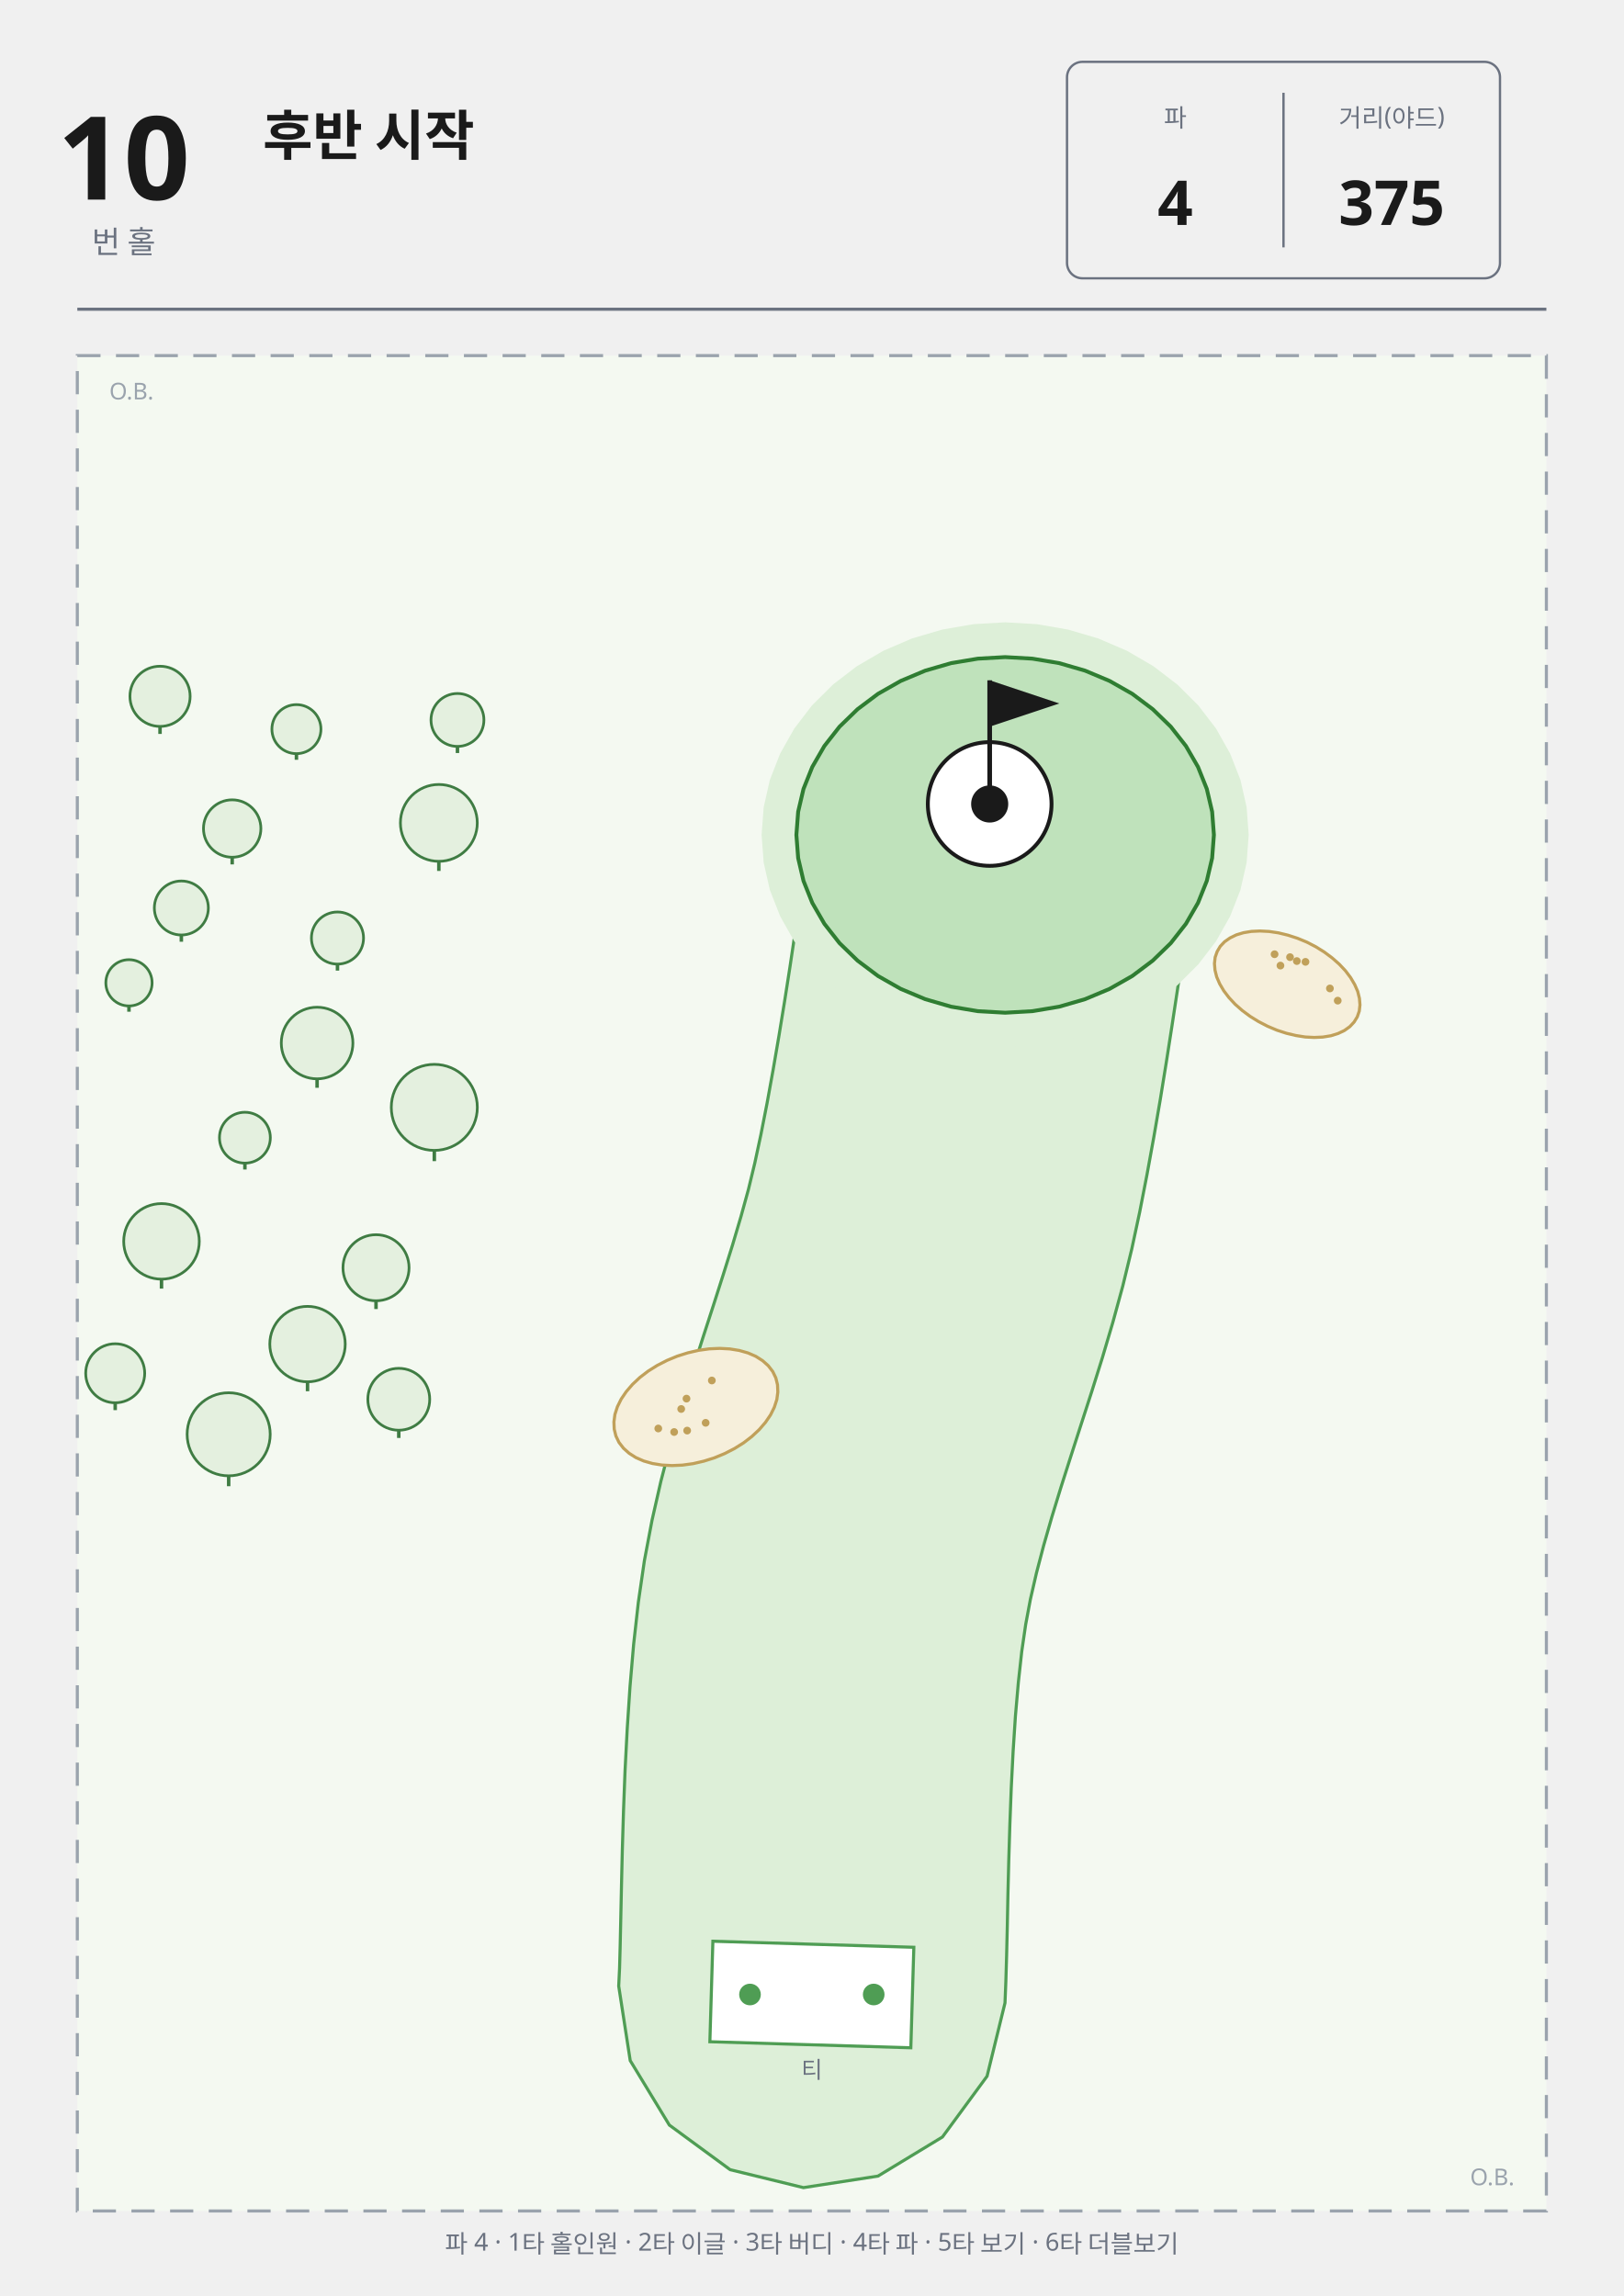
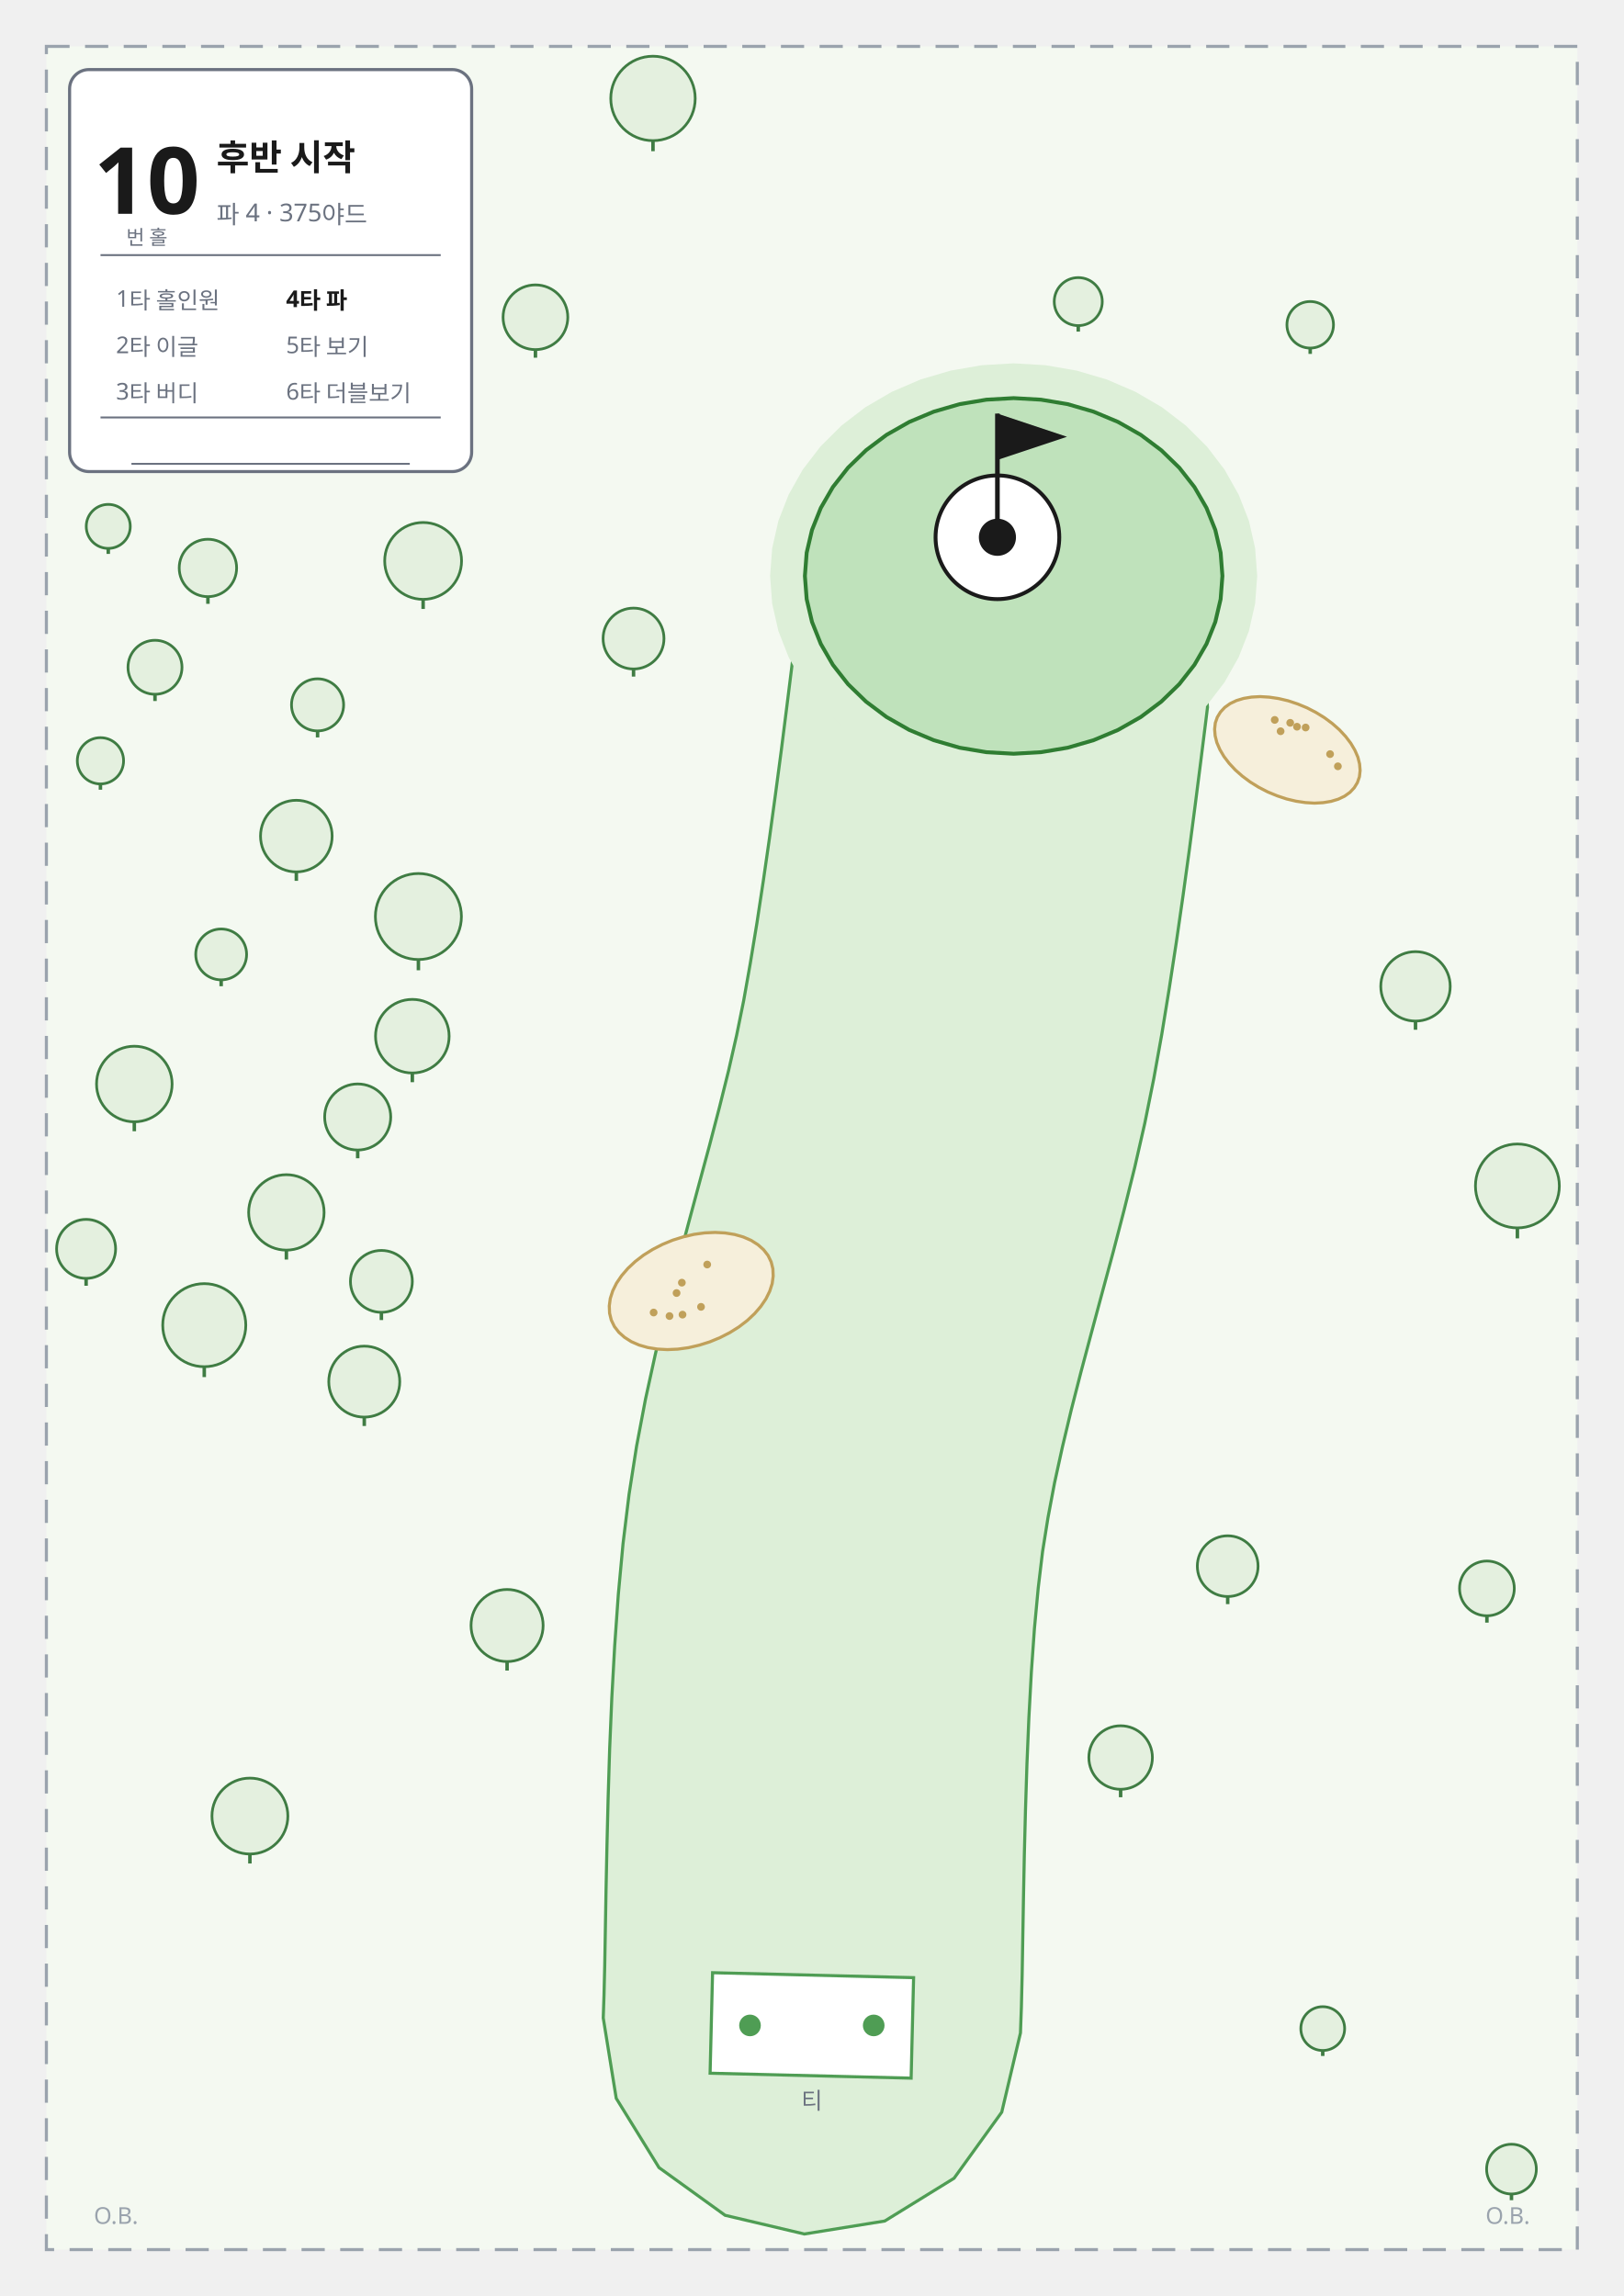
<svg xmlns="http://www.w3.org/2000/svg" width="210mm" height="297mm" viewBox="0 0 210 297" font-family="Noto Sans KR">
  <g id="pc-art" fill="#1a1a1a" stroke="none">
-     <text x="16" y="20" font-size="15" dominant-baseline="central" text-anchor="middle" font-weight="bold">10</text>
-     <text x="16" y="31" font-size="4" dominant-baseline="central" fill="#6b7280" text-anchor="middle">번 홀</text>
-     <text x="34" y="17" font-size="7" dominant-baseline="central" text-anchor="start" font-weight="bold">후반 시작</text>
-     <rect x="138" y="8" width="56" height="28" fill="none" stroke="#6b7280" stroke-width="0.3" rx="2" />
-     <line x1="166" y1="12" x2="166" y2="32" stroke="#6b7280" stroke-width="0.3" />
-     <text x="152" y="15" font-size="3.2" dominant-baseline="central" fill="#6b7280" text-anchor="middle">파</text>
-     <text x="152" y="26" font-size="8" dominant-baseline="central" fill="#1a1a1a" text-anchor="middle" font-weight="bold">4</text>
-     <text x="180" y="15" font-size="3.2" dominant-baseline="central" fill="#6b7280" text-anchor="middle">거리(야드)</text>
-     <text x="180" y="26" font-size="8" dominant-baseline="central" fill="#1a1a1a" text-anchor="middle" font-weight="bold">375</text>
-     <line x1="10" y1="40" x2="200" y2="40" stroke="#6b7280" stroke-width="0.4" />
-     <rect x="10" y="46" width="190" height="240" fill="#f4f9f1" stroke="#9aa3ad" stroke-width="0.4" stroke-dasharray="3 2" />
-     <text x="17" y="50.5" font-size="3" dominant-baseline="central" fill="#9aa3ad" text-anchor="middle">O.B.</text>
-     <text x="193" y="281.5" font-size="3" dominant-baseline="central" fill="#9aa3ad" text-anchor="middle">O.B.</text>
-     <path d="M80.02 256.91 L80.13 254.61 L80.21 251.7 L80.29 248.07 L80.38 243.87 L80.49 239.24 L80.64 234.26 L80.84 229.04 L81.12 223.66 L81.48 218.19 L81.95 212.71 L82.56 207.26 L83.34 201.89 L84.33 196.65 L85.48 191.59 L86.76 186.7 L88.11 182 L89.5 177.47 L90.89 173.1 L92.25 168.91 L93.54 164.88 L94.75 161.02 L95.84 157.34 L96.8 153.85 L97.62 150.45 L98.41 146.77 L99.21 142.69 L99.99 138.39 L100.75 133.96 L101.48 129.49 L102.17 125.07 L102.81 120.79 L103.23 117.99 L106.51 108.8 L113.06 101.57 L121.88 97.4 L131.62 96.92 L140.8 100.2 L148.03 106.75 L152.21 115.57 L152.69 125.31 L152.26 128.2 L151.58 132.68 L150.85 137.37 L150.07 142.19 L149.23 147.08 L148.34 151.97 L147.4 156.79 L146.38 161.55 L145.22 166.33 L143.93 171.05 L142.58 175.61 L141.2 180.01 L139.82 184.27 L138.49 188.4 L137.22 192.38 L136.04 196.23 L134.98 199.92 L134.05 203.47 L133.27 206.86 L132.66 210.11 L132.15 213.6 L131.71 217.6 L131.33 221.97 L131.03 226.57 L130.79 231.28 L130.61 235.99 L130.47 240.6 L130.36 245.02 L130.28 249.15 L130.19 252.94 L130.09 256.36 L129.98 259.09 L127.66 268.57 L121.89 276.43 L113.55 281.49 L103.91 282.98 L94.43 280.66 L86.57 274.89 L81.51 266.55 Z" fill="#ddefd8" stroke="#4f9d54" stroke-width="0.4" />
-     <path d="M161.5 108 L161.23 111.59 L160.43 115.12 L159.1 118.52 L157.28 121.75 L154.99 124.74 L152.27 127.45 L149.18 129.82 L145.75 131.82 L142.05 133.41 L138.15 134.56 L134.11 135.26 L130 135.5 L125.89 135.26 L121.85 134.56 L117.95 133.41 L114.25 131.82 L110.82 129.82 L107.73 127.45 L105.01 124.74 L102.72 121.75 L100.9 118.52 L99.57 115.12 L98.77 111.59 L98.5 108 L98.77 104.41 L99.57 100.88 L100.9 97.48 L102.72 94.25 L105.01 91.26 L107.73 88.55 L110.82 86.18 L114.25 84.18 L117.95 82.59 L121.85 81.44 L125.89 80.74 L130 80.5 L134.11 80.74 L138.15 81.44 L142.05 82.59 L145.75 84.18 L149.18 86.18 L152.27 88.55 L154.99 91.26 L157.28 94.25 L159.1 97.48 L160.43 100.88 L161.23 104.41 Z" fill="#ddefd8" stroke="none" />
-     <path d="M157 108 L156.77 111 L156.08 113.95 L154.94 116.8 L153.38 119.5 L151.42 122 L149.09 124.26 L146.44 126.25 L143.5 127.92 L140.33 129.25 L136.99 130.22 L133.52 130.8 L130 131 L126.48 130.8 L123.01 130.22 L119.67 129.25 L116.5 127.92 L113.56 126.25 L110.91 124.26 L108.58 122 L106.62 119.5 L105.06 116.8 L103.92 113.95 L103.23 111 L103 108 L103.23 105 L103.92 102.05 L105.06 99.2 L106.62 96.5 L108.58 94 L110.91 91.74 L113.56 89.75 L116.5 88.08 L119.67 86.75 L123.01 85.78 L126.48 85.2 L130 85 L133.52 85.2 L136.99 85.78 L140.33 86.75 L143.5 88.08 L146.44 89.75 L149.09 91.74 L151.42 94 L153.38 96.5 L154.94 99.2 L156.08 102.05 L156.77 105 Z" fill="#bfe2bb" stroke="#2f7d32" stroke-width="0.5" />
-     <path d="M100.34 178.24 L100.56 179.13 L100.6 180.07 L100.47 181.04 L100.15 182.03 L99.66 183.02 L99 183.99 L98.19 184.93 L97.24 185.82 L96.17 186.64 L94.99 187.38 L93.72 188.03 L92.39 188.58 L91.02 189.01 L89.64 189.33 L88.26 189.52 L86.91 189.58 L85.61 189.51 L84.38 189.31 L83.26 188.99 L82.25 188.55 L81.37 187.99 L80.64 187.34 L80.06 186.59 L79.66 185.76 L79.44 184.87 L79.4 183.93 L79.53 182.96 L79.85 181.97 L80.34 180.98 L81 180.01 L81.81 179.07 L82.76 178.18 L83.83 177.36 L85.01 176.62 L86.28 175.97 L87.61 175.42 L88.98 174.99 L90.36 174.67 L91.74 174.48 L93.09 174.42 L94.39 174.49 L95.62 174.69 L96.74 175.01 L97.75 175.45 L98.63 176.01 L99.36 176.66 L99.94 177.41 Z" fill="#f6efdb" stroke="#c0a05a" stroke-width="0.4" />
-     <circle cx="85.138" cy="184.783" r="0.5" fill="#c0a05a" stroke="none" />
-     <circle cx="88.788" cy="180.92" r="0.5" fill="#c0a05a" stroke="none" />
-     <circle cx="88.874" cy="185.055" r="0.5" fill="#c0a05a" stroke="none" />
-     <circle cx="91.266" cy="184.049" r="0.5" fill="#c0a05a" stroke="none" />
-     <circle cx="88.103" cy="182.261" r="0.5" fill="#c0a05a" stroke="none" />
-     <circle cx="92.066" cy="178.574" r="0.5" fill="#c0a05a" stroke="none" />
-     <circle cx="87.191" cy="185.239" r="0.5" fill="#c0a05a" stroke="none" />
-     <path d="M175.54 131.54 L175.13 132.21 L174.58 132.8 L173.88 133.3 L173.06 133.69 L172.13 133.98 L171.09 134.15 L169.98 134.2 L168.81 134.14 L167.6 133.95 L166.38 133.66 L165.15 133.26 L163.94 132.75 L162.78 132.15 L161.68 131.47 L160.67 130.72 L159.75 129.91 L158.95 129.05 L158.28 128.17 L157.75 127.27 L157.36 126.37 L157.14 125.49 L157.07 124.64 L157.16 123.83 L157.42 123.09 L157.82 122.41 L158.38 121.82 L159.08 121.33 L159.9 120.93 L160.83 120.65 L161.86 120.48 L162.97 120.43 L164.14 120.49 L165.35 120.67 L166.58 120.97 L167.81 121.37 L169.02 121.87 L170.18 122.47 L171.27 123.15 L172.29 123.91 L173.21 124.72 L174.01 125.57 L174.68 126.46 L175.21 127.36 L175.6 128.25 L175.82 129.14 L175.89 129.99 L175.8 130.79 Z" fill="#f6efdb" stroke="#c0a05a" stroke-width="0.4" />
-     <circle cx="168.843" cy="124.42" r="0.5" fill="#c0a05a" stroke="none" />
-     <circle cx="164.845" cy="123.436" r="0.5" fill="#c0a05a" stroke="none" />
-     <circle cx="167.725" cy="124.318" r="0.5" fill="#c0a05a" stroke="none" />
-     <circle cx="165.606" cy="124.904" r="0.5" fill="#c0a05a" stroke="none" />
-     <circle cx="172.004" cy="127.861" r="0.5" fill="#c0a05a" stroke="none" />
-     <circle cx="173.014" cy="129.439" r="0.5" fill="#c0a05a" stroke="none" />
-     <circle cx="166.846" cy="123.814" r="0.5" fill="#c0a05a" stroke="none" />
-     <line x1="30.029" y1="109.216" x2="30.029" y2="111.815" stroke="#3f7c43" stroke-width="0.45" />
-     <circle cx="30.029" cy="107.175" r="3.712" fill="#e4f0df" stroke="#3f7c43" stroke-width="0.35" />
-     <line x1="39.773" y1="176.548" x2="39.773" y2="179.963" stroke="#3f7c43" stroke-width="0.45" />
-     <circle cx="39.773" cy="173.865" r="4.878" fill="#e4f0df" stroke="#3f7c43" stroke-width="0.35" />
-     <line x1="56.758" y1="109.18" x2="56.758" y2="112.66" stroke="#3f7c43" stroke-width="0.45" />
-     <circle cx="56.758" cy="106.447" r="4.97" fill="#e4f0df" stroke="#3f7c43" stroke-width="0.35" />
-     <line x1="56.171" y1="146.305" x2="56.171" y2="150.199" stroke="#3f7c43" stroke-width="0.45" />
-     <circle cx="56.171" cy="143.245" r="5.563" fill="#e4f0df" stroke="#3f7c43" stroke-width="0.35" />
-     <line x1="20.887" y1="163.267" x2="20.887" y2="166.688" stroke="#3f7c43" stroke-width="0.45" />
-     <circle cx="20.887" cy="160.579" r="4.887" fill="#e4f0df" stroke="#3f7c43" stroke-width="0.35" />
-     <line x1="16.68" y1="128.776" x2="16.68" y2="130.871" stroke="#3f7c43" stroke-width="0.45" />
-     <circle cx="16.68" cy="127.131" r="2.992" fill="#e4f0df" stroke="#3f7c43" stroke-width="0.35" />
-     <line x1="20.698" y1="92.213" x2="20.698" y2="94.938" stroke="#3f7c43" stroke-width="0.45" />
-     <circle cx="20.698" cy="90.073" r="3.892" fill="#e4f0df" stroke="#3f7c43" stroke-width="0.35" />
-     <line x1="31.674" y1="148.977" x2="31.674" y2="151.28" stroke="#3f7c43" stroke-width="0.45" />
-     <circle cx="31.674" cy="147.167" r="3.29" fill="#e4f0df" stroke="#3f7c43" stroke-width="0.35" />
-     <line x1="51.575" y1="183.205" x2="51.575" y2="186.007" stroke="#3f7c43" stroke-width="0.45" />
-     <circle cx="51.575" cy="181.004" r="4.002" fill="#e4f0df" stroke="#3f7c43" stroke-width="0.35" />
-     <line x1="48.632" y1="166.341" x2="48.632" y2="169.332" stroke="#3f7c43" stroke-width="0.45" />
-     <circle cx="48.632" cy="163.99" r="4.273" fill="#e4f0df" stroke="#3f7c43" stroke-width="0.35" />
-     <line x1="29.575" y1="188.489" x2="29.575" y2="192.25" stroke="#3f7c43" stroke-width="0.45" />
-     <circle cx="29.575" cy="185.534" r="5.372" fill="#e4f0df" stroke="#3f7c43" stroke-width="0.35" />
-     <line x1="43.648" y1="123.195" x2="43.648" y2="125.553" stroke="#3f7c43" stroke-width="0.45" />
-     <circle cx="43.648" cy="121.341" r="3.37" fill="#e4f0df" stroke="#3f7c43" stroke-width="0.35" />
-     <line x1="23.455" y1="119.374" x2="23.455" y2="121.818" stroke="#3f7c43" stroke-width="0.45" />
-     <circle cx="23.455" cy="117.453" r="3.492" fill="#e4f0df" stroke="#3f7c43" stroke-width="0.35" />
-     <line x1="38.338" y1="96.062" x2="38.338" y2="98.282" stroke="#3f7c43" stroke-width="0.45" />
-     <circle cx="38.338" cy="94.318" r="3.171" fill="#e4f0df" stroke="#3f7c43" stroke-width="0.35" />
-     <line x1="59.165" y1="95.012" x2="59.165" y2="97.408" stroke="#3f7c43" stroke-width="0.45" />
-     <circle cx="59.165" cy="93.13" r="3.422" fill="#e4f0df" stroke="#3f7c43" stroke-width="0.35" />
-     <line x1="14.899" y1="179.738" x2="14.899" y2="182.409" stroke="#3f7c43" stroke-width="0.45" />
-     <circle cx="14.899" cy="177.639" r="3.816" fill="#e4f0df" stroke="#3f7c43" stroke-width="0.35" />
-     <line x1="41.011" y1="137.469" x2="41.011" y2="140.71" stroke="#3f7c43" stroke-width="0.45" />
-     <circle cx="41.011" cy="134.922" r="4.631" fill="#e4f0df" stroke="#3f7c43" stroke-width="0.35" />
-     <path d="M91.81 264.11 L92.2 251.11 L118.19 251.89 L117.8 264.89 Z" fill="#ffffff" stroke="#4f9d54" stroke-width="0.4" />
-     <circle cx="97" cy="258" r="1.4" fill="#4f9d54" stroke="none" />
-     <circle cx="113" cy="258" r="1.4" fill="#4f9d54" stroke="none" />
-     <text x="105" y="267.5" font-size="3" dominant-baseline="central" fill="#6b7280" text-anchor="middle">티</text>
-     <circle cx="128" cy="104" r="8" fill="#ffffff" stroke="#1a1a1a" stroke-width="0.5" />
-     <circle cx="128" cy="104" r="2.4" fill="#1a1a1a" stroke="none" />
-     <line x1="128" y1="104" x2="128" y2="88" stroke="#1a1a1a" stroke-width="0.6" />
-     <path d="M128 88 L137 91 L128 94 Z" fill="#1a1a1a" stroke="none" />
-     <text x="105" y="290" font-size="3.2" dominant-baseline="central" fill="#6b7280" text-anchor="middle">파 4 · 1타 홀인원 · 2타 이글 · 3타 버디 · 4타 파 · 5타 보기 · 6타 더블보기</text>
+     <rect x="6" y="6" width="198" height="285" fill="#f4f9f1" stroke="#9aa3ad" stroke-width="0.4" stroke-dasharray="3 2" />
+     <text x="15" y="286.5" font-size="3" dominant-baseline="central" fill="#9aa3ad" text-anchor="middle">O.B.</text>
+     <text x="195" y="286.5" font-size="3" dominant-baseline="central" fill="#9aa3ad" text-anchor="middle">O.B.</text>
+     <path d="M78.02 261.03 L78.12 258.08 L78.21 254.35 L78.29 249.79 L78.38 244.55 L78.5 238.8 L78.65 232.64 L78.85 226.2 L79.13 219.59 L79.5 212.9 L79.97 206.24 L80.58 199.68 L81.36 193.29 L82.33 187.08 L83.48 181.01 L84.77 175.12 L86.14 169.4 L87.56 163.84 L88.99 158.45 L90.4 153.21 L91.77 148.14 L93.05 143.23 L94.23 138.49 L95.27 133.92 L96.18 129.45 L97.03 124.66 L97.89 119.44 L98.72 113.96 L99.53 108.34 L100.3 102.7 L101.04 97.13 L101.72 91.74 L102.36 86.63 L102.57 84.89 L105.88 74.89 L112.76 66.91 L122.17 62.17 L132.67 61.39 L142.68 64.7 L150.65 71.58 L155.39 80.99 L156.17 91.49 L155.95 93.29 L155.3 98.49 L154.59 104.06 L153.83 109.87 L153.01 115.84 L152.14 121.88 L151.22 127.88 L150.26 133.78 L149.22 139.55 L148.06 145.3 L146.76 151 L145.38 156.55 L143.97 161.97 L142.54 167.26 L141.15 172.43 L139.81 177.46 L138.55 182.38 L137.41 187.16 L136.39 191.81 L135.54 196.32 L134.84 200.71 L134.28 205.39 L133.79 210.64 L133.39 216.29 L133.07 222.19 L132.82 228.19 L132.63 234.17 L132.48 240 L132.37 245.56 L132.28 250.74 L132.2 255.45 L132.1 259.63 L131.98 262.97 L129.56 273.22 L123.39 281.77 L114.43 287.3 L104.03 288.98 L93.78 286.56 L85.23 280.39 L79.7 271.43 Z" fill="#ddefd8" stroke="#4f9d54" stroke-width="0.4" />
+     <path d="M162.6 74.5 L162.33 78.09 L161.53 81.62 L160.2 85.02 L158.38 88.25 L156.09 91.24 L153.37 93.95 L150.28 96.32 L146.85 98.32 L143.15 99.91 L139.25 101.06 L135.21 101.76 L131.1 102 L126.99 101.76 L122.95 101.06 L119.05 99.91 L115.35 98.32 L111.92 96.32 L108.83 93.95 L106.11 91.24 L103.82 88.25 L102 85.02 L100.67 81.62 L99.87 78.09 L99.6 74.5 L99.87 70.91 L100.67 67.38 L102 63.98 L103.82 60.75 L106.11 57.76 L108.83 55.05 L111.92 52.68 L115.35 50.68 L119.05 49.09 L122.95 47.94 L126.99 47.24 L131.1 47 L135.21 47.24 L139.25 47.94 L143.15 49.09 L146.85 50.68 L150.28 52.68 L153.37 55.05 L156.09 57.76 L158.38 60.75 L160.2 63.98 L161.53 67.38 L162.33 70.91 Z" fill="#ddefd8" stroke="none" />
+     <path d="M158.1 74.5 L157.87 77.5 L157.18 80.45 L156.04 83.3 L154.48 86 L152.52 88.5 L150.19 90.76 L147.54 92.75 L144.6 94.42 L141.43 95.75 L138.09 96.72 L134.62 97.3 L131.1 97.5 L127.58 97.3 L124.11 96.72 L120.77 95.75 L117.6 94.42 L114.66 92.75 L112.01 90.76 L109.68 88.5 L107.72 86 L106.16 83.3 L105.02 80.45 L104.33 77.5 L104.1 74.5 L104.33 71.5 L105.02 68.55 L106.16 65.7 L107.72 63 L109.68 60.5 L112.01 58.24 L114.66 56.25 L117.6 54.58 L120.77 53.25 L124.11 52.28 L127.58 51.7 L131.1 51.5 L134.62 51.7 L138.09 52.28 L141.43 53.25 L144.6 54.58 L147.54 56.25 L150.19 58.24 L152.52 60.5 L154.48 63 L156.04 65.7 L157.18 68.55 L157.87 71.5 Z" fill="#bfe2bb" stroke="#2f7d32" stroke-width="0.5" />
+     <path d="M99.74 163.24 L99.96 164.13 L100 165.07 L99.87 166.04 L99.55 167.03 L99.06 168.02 L98.4 168.99 L97.59 169.93 L96.64 170.82 L95.57 171.64 L94.39 172.38 L93.12 173.03 L91.79 173.58 L90.42 174.01 L89.04 174.33 L87.66 174.52 L86.31 174.58 L85.01 174.51 L83.78 174.31 L82.66 173.99 L81.65 173.55 L80.77 172.99 L80.04 172.34 L79.46 171.59 L79.06 170.76 L78.84 169.87 L78.8 168.93 L78.93 167.96 L79.25 166.97 L79.74 165.98 L80.4 165.01 L81.21 164.07 L82.16 163.18 L83.23 162.36 L84.41 161.62 L85.68 160.97 L87.01 160.42 L88.38 159.99 L89.76 159.67 L91.14 159.48 L92.49 159.42 L93.79 159.49 L95.02 159.69 L96.14 160.01 L97.15 160.45 L98.03 161.01 L98.76 161.66 L99.34 162.41 Z" fill="#f6efdb" stroke="#c0a05a" stroke-width="0.4" />
+     <circle cx="84.538" cy="169.783" r="0.5" fill="#c0a05a" stroke="none" />
+     <circle cx="88.188" cy="165.92" r="0.5" fill="#c0a05a" stroke="none" />
+     <circle cx="88.274" cy="170.055" r="0.5" fill="#c0a05a" stroke="none" />
+     <circle cx="90.666" cy="169.049" r="0.5" fill="#c0a05a" stroke="none" />
+     <circle cx="87.503" cy="167.261" r="0.5" fill="#c0a05a" stroke="none" />
+     <circle cx="91.466" cy="163.574" r="0.5" fill="#c0a05a" stroke="none" />
+     <circle cx="86.591" cy="170.239" r="0.5" fill="#c0a05a" stroke="none" />
+     <path d="M175.56 101.23 L175.15 101.9 L174.6 102.49 L173.9 102.99 L173.08 103.38 L172.15 103.66 L171.12 103.83 L170.01 103.89 L168.84 103.82 L167.63 103.64 L166.4 103.35 L165.17 102.94 L163.96 102.44 L162.8 101.84 L161.7 101.16 L160.69 100.41 L159.77 99.6 L158.97 98.74 L158.3 97.86 L157.77 96.96 L157.38 96.06 L157.16 95.18 L157.09 94.33 L157.18 93.52 L157.44 92.77 L157.85 92.1 L158.4 91.51 L159.1 91.01 L159.92 90.62 L160.85 90.34 L161.88 90.17 L162.99 90.11 L164.16 90.18 L165.37 90.36 L166.6 90.65 L167.83 91.06 L169.04 91.56 L170.2 92.16 L171.3 92.84 L172.31 93.59 L173.23 94.4 L174.03 95.26 L174.7 96.14 L175.23 97.04 L175.62 97.94 L175.84 98.82 L175.91 99.67 L175.82 100.48 Z" fill="#f6efdb" stroke="#c0a05a" stroke-width="0.4" />
+     <circle cx="168.864" cy="94.108" r="0.5" fill="#c0a05a" stroke="none" />
+     <circle cx="164.866" cy="93.124" r="0.5" fill="#c0a05a" stroke="none" />
+     <circle cx="167.746" cy="94.005" r="0.5" fill="#c0a05a" stroke="none" />
+     <circle cx="165.626" cy="94.591" r="0.5" fill="#c0a05a" stroke="none" />
+     <circle cx="172.025" cy="97.549" r="0.5" fill="#c0a05a" stroke="none" />
+     <circle cx="173.034" cy="99.127" r="0.5" fill="#c0a05a" stroke="none" />
+     <circle cx="166.867" cy="93.501" r="0.5" fill="#c0a05a" stroke="none" />
+     <line x1="26.891" y1="75.51" x2="26.891" y2="78.108" stroke="#3f7c43" stroke-width="0.45" />
+     <circle cx="26.891" cy="73.468" r="3.712" fill="#e4f0df" stroke="#3f7c43" stroke-width="0.35" />
+     <line x1="37.038" y1="159.515" x2="37.038" y2="162.929" stroke="#3f7c43" stroke-width="0.45" />
+     <circle cx="37.038" cy="156.832" r="4.878" fill="#e4f0df" stroke="#3f7c43" stroke-width="0.35" />
+     <line x1="54.724" y1="75.292" x2="54.724" y2="78.771" stroke="#3f7c43" stroke-width="0.45" />
+     <circle cx="54.724" cy="72.558" r="4.97" fill="#e4f0df" stroke="#3f7c43" stroke-width="0.35" />
+     <line x1="54.113" y1="121.616" x2="54.113" y2="125.51" stroke="#3f7c43" stroke-width="0.45" />
+     <circle cx="54.113" cy="118.557" r="5.563" fill="#e4f0df" stroke="#3f7c43" stroke-width="0.35" />
+     <line x1="17.372" y1="142.911" x2="17.372" y2="146.332" stroke="#3f7c43" stroke-width="0.45" />
+     <circle cx="17.372" cy="140.223" r="4.887" fill="#e4f0df" stroke="#3f7c43" stroke-width="0.35" />
+     <line x1="12.991" y1="100.059" x2="12.991" y2="102.154" stroke="#3f7c43" stroke-width="0.45" />
+     <circle cx="12.991" cy="98.413" r="2.992" fill="#e4f0df" stroke="#3f7c43" stroke-width="0.35" />
+     <line x1="28.604" y1="125.269" x2="28.604" y2="127.572" stroke="#3f7c43" stroke-width="0.45" />
+     <circle cx="28.604" cy="123.459" r="3.29" fill="#e4f0df" stroke="#3f7c43" stroke-width="0.35" />
+     <line x1="49.327" y1="167.956" x2="49.327" y2="170.757" stroke="#3f7c43" stroke-width="0.45" />
+     <circle cx="49.327" cy="165.754" r="4.002" fill="#e4f0df" stroke="#3f7c43" stroke-width="0.35" />
+     <line x1="46.262" y1="146.838" x2="46.262" y2="149.829" stroke="#3f7c43" stroke-width="0.45" />
+     <circle cx="46.262" cy="144.488" r="4.273" fill="#e4f0df" stroke="#3f7c43" stroke-width="0.35" />
+     <line x1="26.418" y1="174.373" x2="26.418" y2="178.133" stroke="#3f7c43" stroke-width="0.45" />
+     <circle cx="26.418" cy="171.418" r="5.372" fill="#e4f0df" stroke="#3f7c43" stroke-width="0.35" />
+     <line x1="47.112" y1="181.245" x2="47.112" y2="184.458" stroke="#3f7c43" stroke-width="0.45" />
+     <circle cx="47.112" cy="178.721" r="4.59" fill="#e4f0df" stroke="#3f7c43" stroke-width="0.35" />
+     <line x1="41.072" y1="93.03" x2="41.072" y2="95.389" stroke="#3f7c43" stroke-width="0.45" />
+     <circle cx="41.072" cy="91.177" r="3.37" fill="#e4f0df" stroke="#3f7c43" stroke-width="0.35" />
+     <line x1="20.046" y1="88.237" x2="20.046" y2="90.681" stroke="#3f7c43" stroke-width="0.45" />
+     <circle cx="20.046" cy="86.316" r="3.492" fill="#e4f0df" stroke="#3f7c43" stroke-width="0.35" />
+     <line x1="53.328" y1="136.655" x2="53.328" y2="139.987" stroke="#3f7c43" stroke-width="0.45" />
+     <circle cx="53.328" cy="134.037" r="4.76" fill="#e4f0df" stroke="#3f7c43" stroke-width="0.35" />
+     <line x1="11.136" y1="163.648" x2="11.136" y2="166.319" stroke="#3f7c43" stroke-width="0.45" />
+     <circle cx="11.136" cy="161.549" r="3.816" fill="#e4f0df" stroke="#3f7c43" stroke-width="0.35" />
+     <line x1="38.326" y1="110.699" x2="38.326" y2="113.941" stroke="#3f7c43" stroke-width="0.45" />
+     <circle cx="38.326" cy="108.152" r="4.631" fill="#e4f0df" stroke="#3f7c43" stroke-width="0.35" />
+     <line x1="14.002" y1="69.658" x2="14.002" y2="71.651" stroke="#3f7c43" stroke-width="0.45" />
+     <circle cx="14.002" cy="68.093" r="2.846" fill="#e4f0df" stroke="#3f7c43" stroke-width="0.35" />
+     <line x1="196.25" y1="156.392" x2="196.25" y2="160.19" stroke="#3f7c43" stroke-width="0.45" />
+     <circle cx="196.25" cy="153.409" r="5.425" fill="#e4f0df" stroke="#3f7c43" stroke-width="0.35" />
+     <line x1="192.309" y1="207.417" x2="192.309" y2="209.896" stroke="#3f7c43" stroke-width="0.45" />
+     <circle cx="192.309" cy="205.469" r="3.541" fill="#e4f0df" stroke="#3f7c43" stroke-width="0.35" />
+     <line x1="144.935" y1="229.607" x2="144.935" y2="232.483" stroke="#3f7c43" stroke-width="0.45" />
+     <circle cx="144.935" cy="227.347" r="4.109" fill="#e4f0df" stroke="#3f7c43" stroke-width="0.35" />
+     <line x1="84.454" y1="15.736" x2="84.454" y2="19.557" stroke="#3f7c43" stroke-width="0.45" />
+     <circle cx="84.454" cy="12.733" r="5.46" fill="#e4f0df" stroke="#3f7c43" stroke-width="0.35" />
+     <line x1="169.454" y1="43.67" x2="169.454" y2="45.778" stroke="#3f7c43" stroke-width="0.45" />
+     <circle cx="169.454" cy="42.014" r="3.011" fill="#e4f0df" stroke="#3f7c43" stroke-width="0.35" />
+     <line x1="158.783" y1="204.752" x2="158.783" y2="207.501" stroke="#3f7c43" stroke-width="0.45" />
+     <circle cx="158.783" cy="202.591" r="3.928" fill="#e4f0df" stroke="#3f7c43" stroke-width="0.35" />
+     <line x1="171.075" y1="263.967" x2="171.075" y2="265.95" stroke="#3f7c43" stroke-width="0.45" />
+     <circle cx="171.075" cy="262.408" r="2.833" fill="#e4f0df" stroke="#3f7c43" stroke-width="0.35" />
+     <line x1="183.072" y1="130.062" x2="183.072" y2="133.205" stroke="#3f7c43" stroke-width="0.45" />
+     <circle cx="183.072" cy="127.592" r="4.49" fill="#e4f0df" stroke="#3f7c43" stroke-width="0.35" />
+     <line x1="139.455" y1="40.721" x2="139.455" y2="42.895" stroke="#3f7c43" stroke-width="0.45" />
+     <circle cx="139.455" cy="39.014" r="3.105" fill="#e4f0df" stroke="#3f7c43" stroke-width="0.35" />
+     <line x1="81.938" y1="84.765" x2="81.938" y2="87.521" stroke="#3f7c43" stroke-width="0.45" />
+     <circle cx="81.938" cy="82.6" r="3.937" fill="#e4f0df" stroke="#3f7c43" stroke-width="0.35" />
+     <line x1="32.322" y1="237.618" x2="32.322" y2="241.053" stroke="#3f7c43" stroke-width="0.45" />
+     <circle cx="32.322" cy="234.918" r="4.908" fill="#e4f0df" stroke="#3f7c43" stroke-width="0.35" />
+     <line x1="195.485" y1="282.356" x2="195.485" y2="284.607" stroke="#3f7c43" stroke-width="0.45" />
+     <circle cx="195.485" cy="280.586" r="3.217" fill="#e4f0df" stroke="#3f7c43" stroke-width="0.35" />
+     <line x1="69.25" y1="43.34" x2="69.25" y2="46.27" stroke="#3f7c43" stroke-width="0.45" />
+     <circle cx="69.25" cy="41.039" r="4.185" fill="#e4f0df" stroke="#3f7c43" stroke-width="0.35" />
+     <line x1="65.583" y1="212.832" x2="65.583" y2="216.095" stroke="#3f7c43" stroke-width="0.45" />
+     <circle cx="65.583" cy="210.269" r="4.661" fill="#e4f0df" stroke="#3f7c43" stroke-width="0.35" />
+     <path d="M91.84 268.18 L92.16 255.18 L118.16 255.82 L117.84 268.82 Z" fill="#ffffff" stroke="#4f9d54" stroke-width="0.4" />
+     <circle cx="97" cy="262" r="1.4" fill="#4f9d54" stroke="none" />
+     <circle cx="113" cy="262" r="1.4" fill="#4f9d54" stroke="none" />
+     <text x="105" y="271.5" font-size="3" dominant-baseline="central" fill="#6b7280" text-anchor="middle">티</text>
+     <circle cx="129" cy="69.5" r="8" fill="#ffffff" stroke="#1a1a1a" stroke-width="0.5" />
+     <circle cx="129" cy="69.5" r="2.4" fill="#1a1a1a" stroke="none" />
+     <line x1="129" y1="69.5" x2="129" y2="53.5" stroke="#1a1a1a" stroke-width="0.6" />
+     <path d="M129 53.5 L138 56.5 L129 59.5 Z" fill="#1a1a1a" stroke="none" />
+     <rect x="9" y="9" width="52" height="52" fill="#ffffff" stroke="#6b7280" stroke-width="0.4" rx="2.5" />
+     <text x="19" y="23" font-size="12" dominant-baseline="central" text-anchor="middle" font-weight="bold">10</text>
+     <text x="19" y="30.5" font-size="2.6" dominant-baseline="central" fill="#6b7280" text-anchor="middle">번 홀</text>
+     <text x="28" y="20" font-size="4.6" dominant-baseline="central" text-anchor="start" font-weight="bold">후반 시작</text>
+     <text x="28" y="27.5" font-size="3.2" dominant-baseline="central" fill="#6b7280" text-anchor="start">파 4 · 375야드</text>
+     <line x1="13" y1="33" x2="57" y2="33" stroke="#6b7280" stroke-width="0.25" />
+     <line x1="13" y1="54" x2="57" y2="54" stroke="#6b7280" stroke-width="0.25" />
+     <text x="15" y="38.5" font-size="3" dominant-baseline="central" text-anchor="start" fill="#6b7280">1타 홀인원</text>
+     <text x="15" y="44.5" font-size="3" dominant-baseline="central" text-anchor="start" fill="#6b7280">2타 이글</text>
+     <text x="15" y="50.5" font-size="3" dominant-baseline="central" text-anchor="start" fill="#6b7280">3타 버디</text>
+     <text x="37" y="38.5" font-size="3" dominant-baseline="central" text-anchor="start" font-weight="bold" fill="#1a1a1a">4타 파</text>
+     <text x="37" y="44.5" font-size="3" dominant-baseline="central" text-anchor="start" fill="#6b7280">5타 보기</text>
+     <text x="37" y="50.5" font-size="3" dominant-baseline="central" text-anchor="start" fill="#6b7280">6타 더블보기</text>
+     <line x1="17" y1="60" x2="53" y2="60" stroke="#6b7280" stroke-width="0.25" />
  </g>
  <g id="pc-slot" />
</svg>
